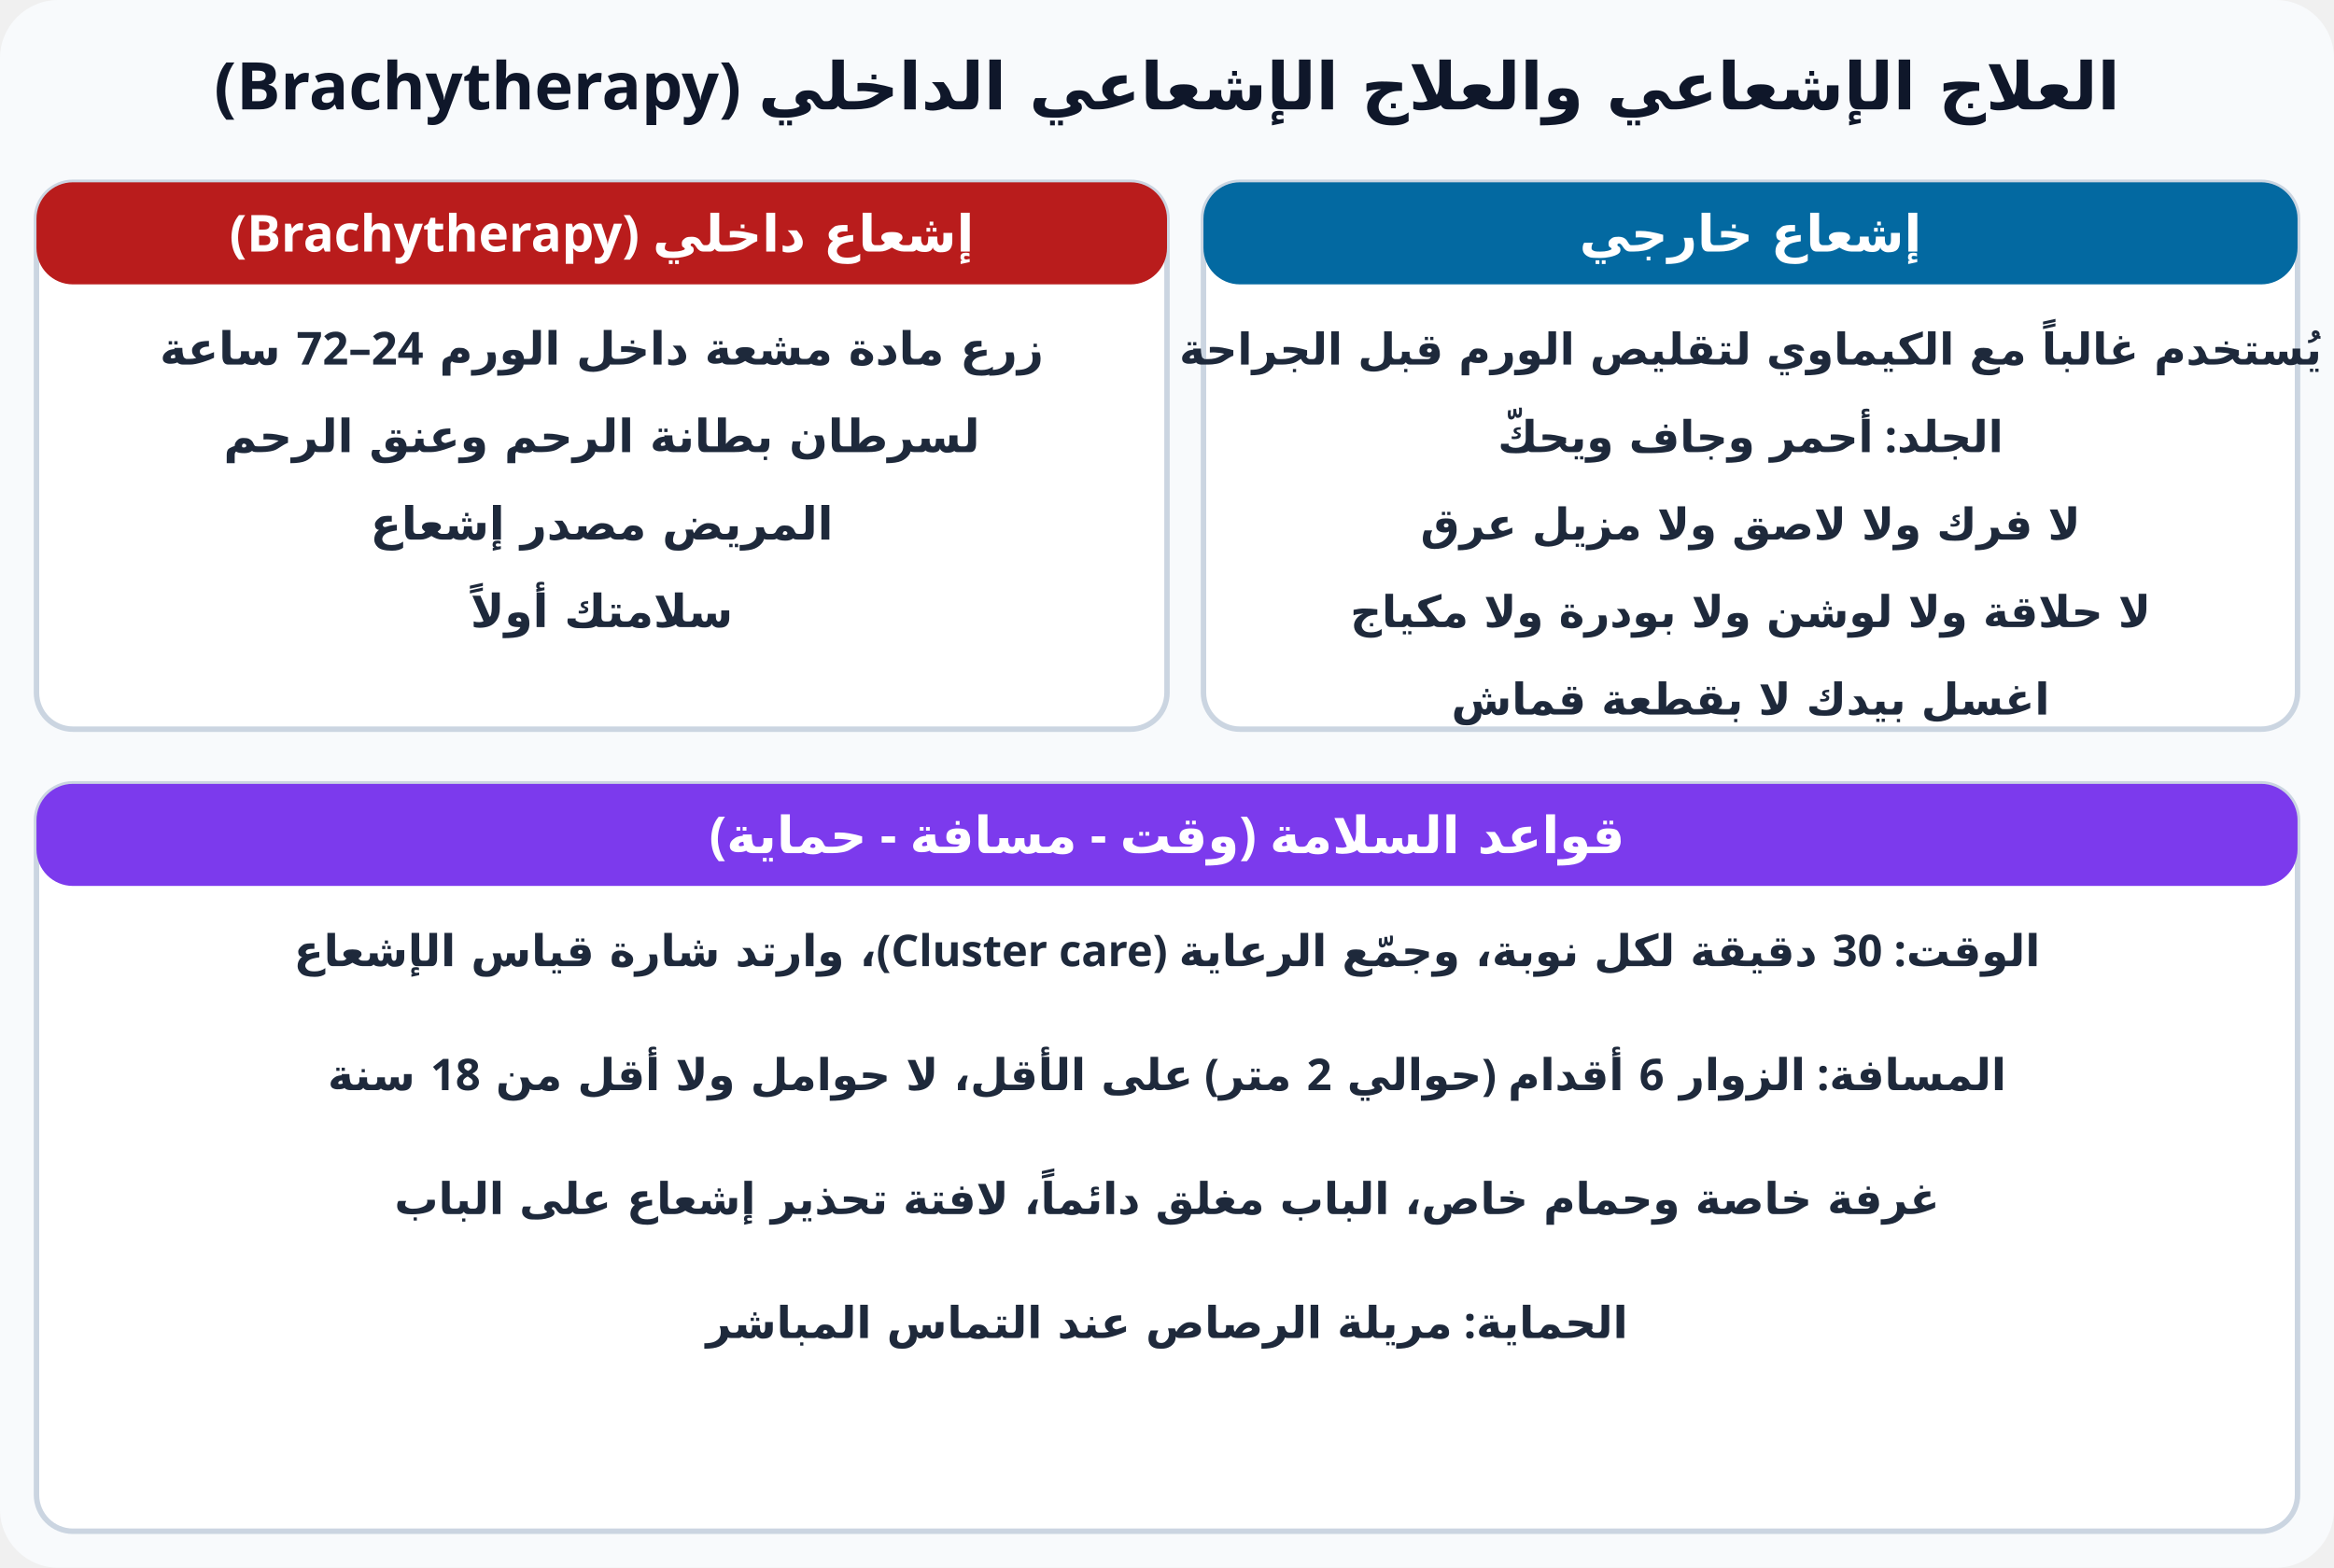
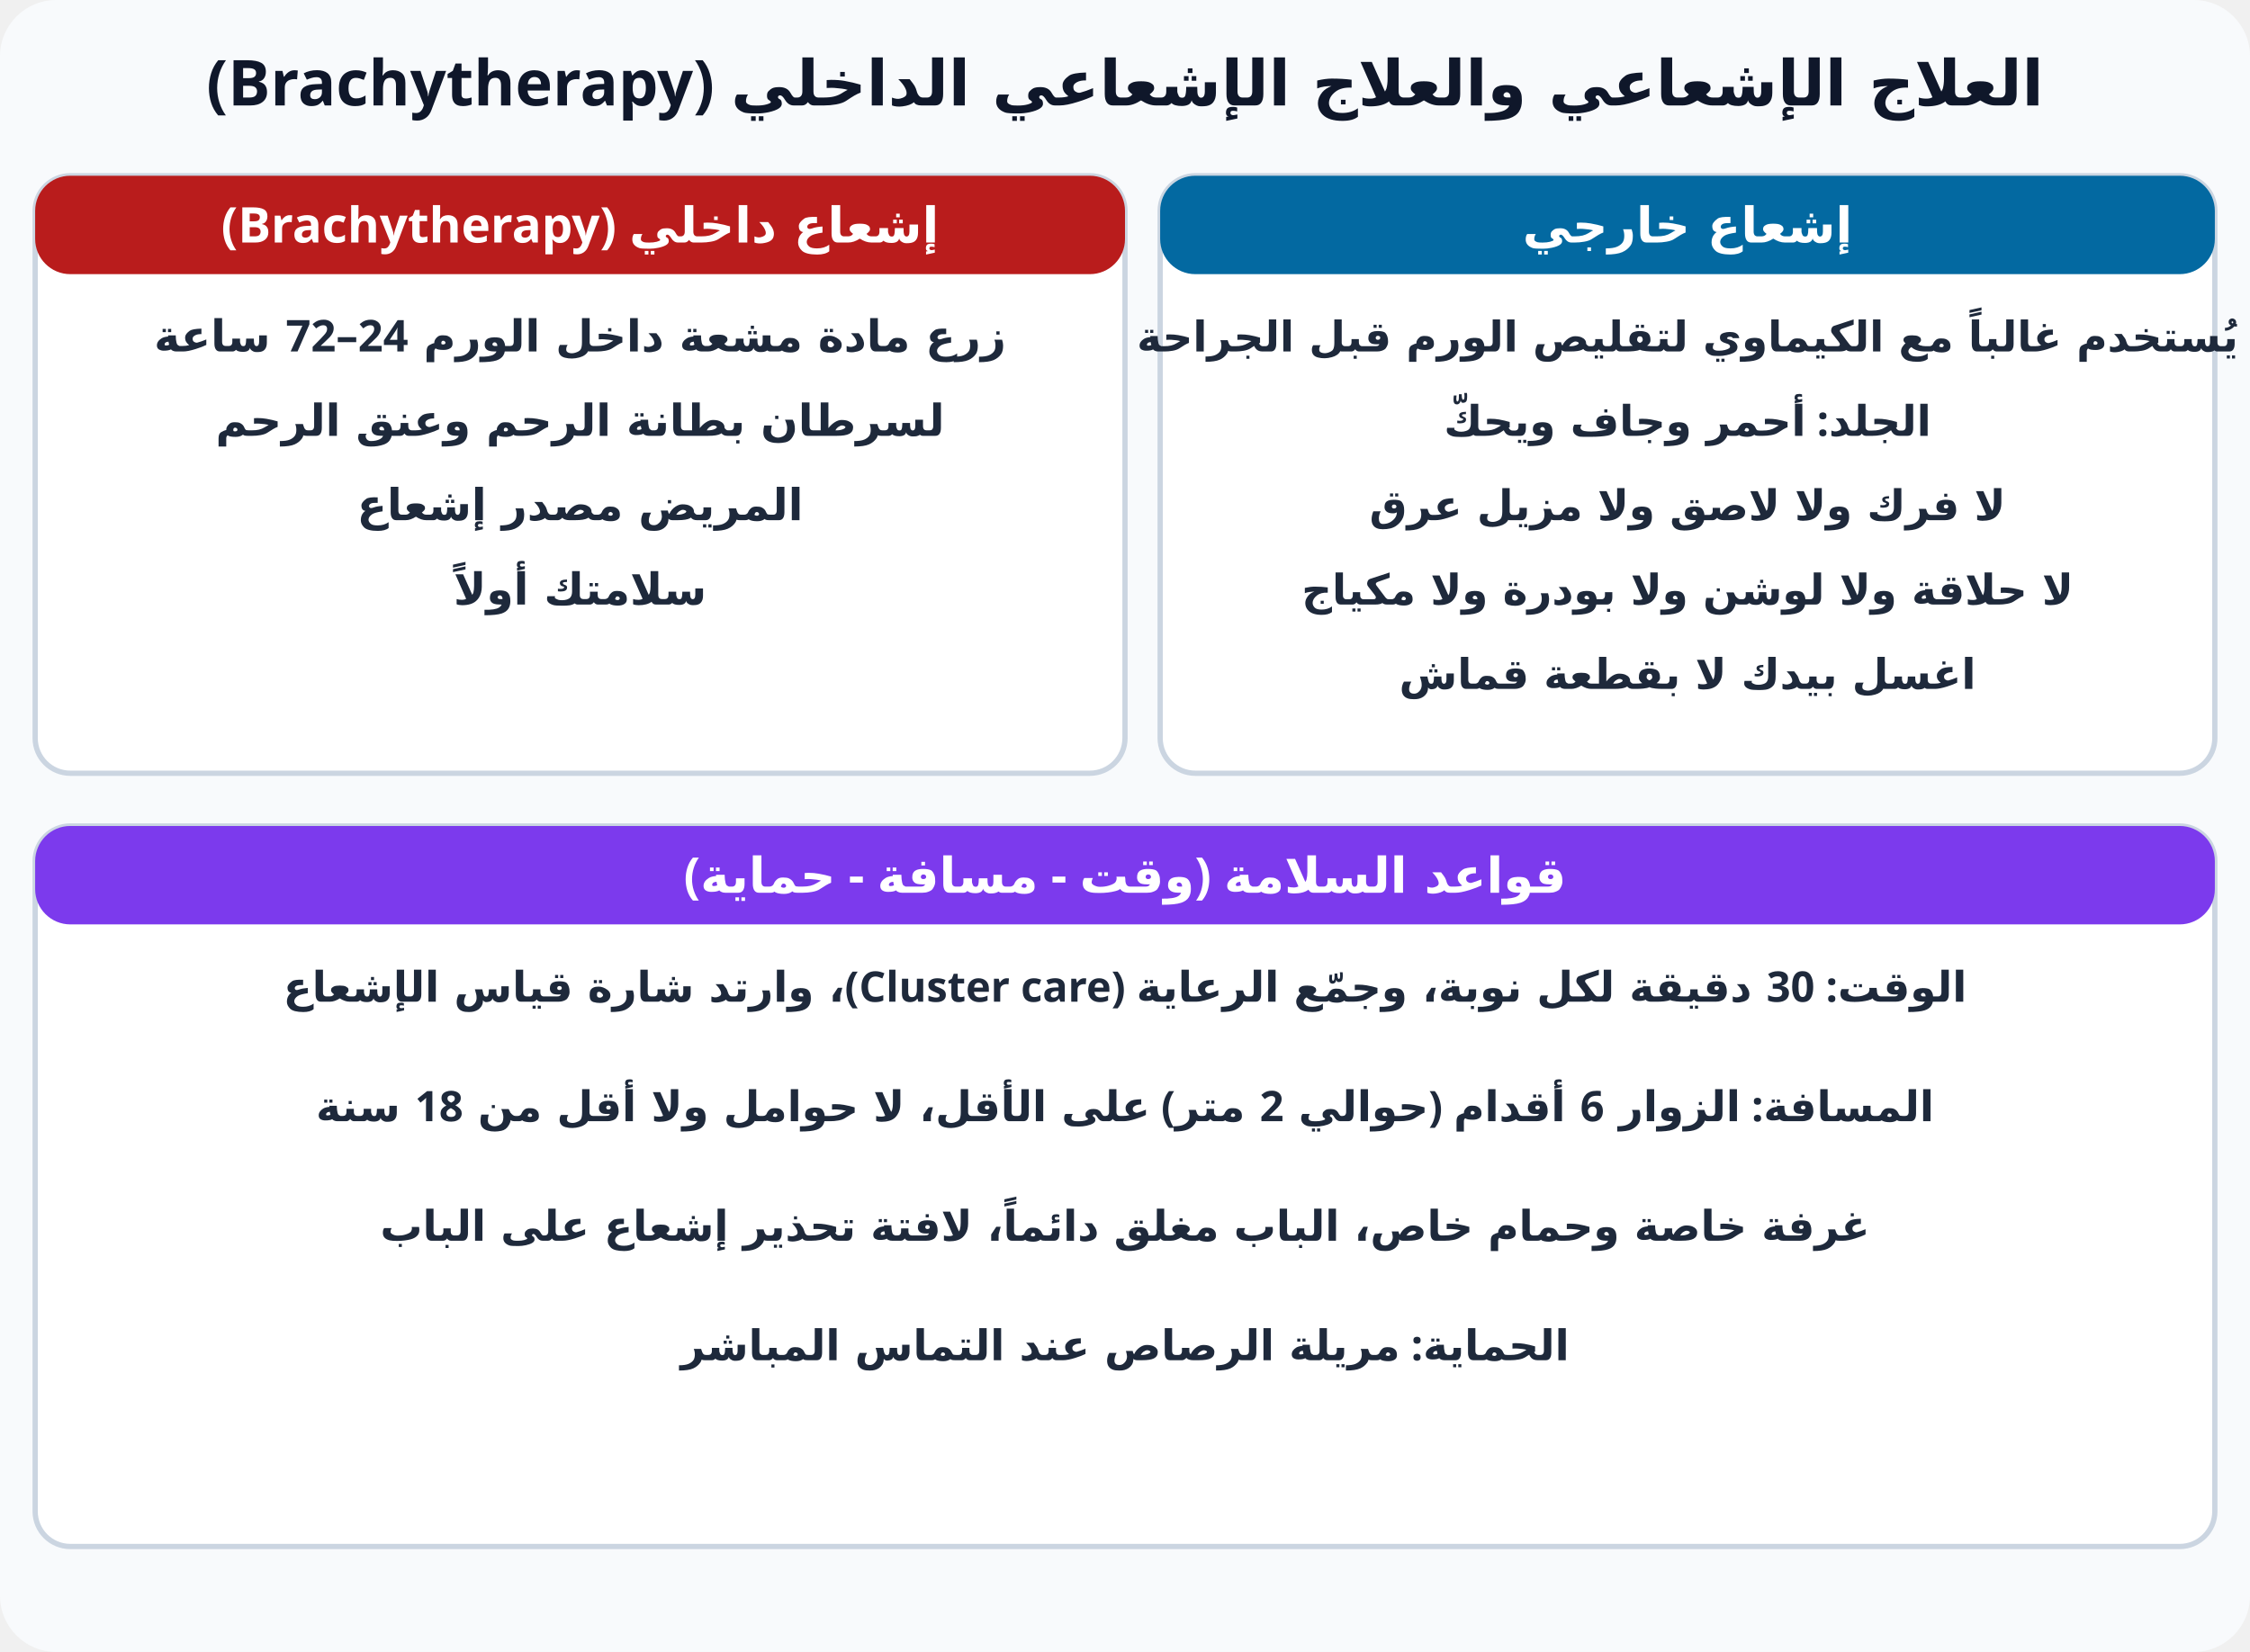
- <svg xmlns="http://www.w3.org/2000/svg" viewBox="0 0 640 430" font-family="Cairo, Tahoma, sans-serif" direction="rtl">
+ <svg xmlns="http://www.w3.org/2000/svg" viewBox="0 0 640 470" font-family="Cairo, Tahoma, sans-serif" direction="rtl">
  <defs>
    <marker id="ar" markerWidth="8" markerHeight="8" refX="6" refY="4" orient="auto">
      <path d="M0,0 L8,4 L0,8 z" fill="#64748b" />
    </marker>
  </defs>
-   <rect width="640" height="430" rx="16" fill="#f8fafc" />
+   <rect width="640" height="470" rx="16" fill="#f8fafc" />
  <text x="320.0" y="30" text-anchor="middle" font-size="18" font-weight="800" fill="#0f172a">العلاج الإشعاعي والعلاج الإشعاعي الداخلي (Brachytherapy)</text>
-   <rect x="330" y="50" width="300" height="150" rx="10" fill="#ffffff" stroke="#cbd5e1" stroke-width="1.5" />
+   <rect x="330" y="50" width="300" height="170" rx="10" fill="#ffffff" stroke="#cbd5e1" stroke-width="1.5" />
  <rect x="330" y="50" width="300" height="28" rx="10" fill="#0369a1" />
  <text x="480.0" y="69" text-anchor="middle" font-size="14" font-weight="800" fill="#ffffff">إشعاع خارجي</text>
  <text x="480.0" y="100" text-anchor="middle" font-size="12" font-weight="600" fill="#1e293b">يُستخدم غالباً مع الكيماوي لتقليص الورم قبل الجراحة</text>
  <text x="480.0" y="124" text-anchor="middle" font-size="12" font-weight="600" fill="#1e293b">الجلد: أحمر وجاف ويحكّ</text>
  <text x="480.0" y="148" text-anchor="middle" font-size="12" font-weight="600" fill="#1e293b">لا فرك ولا لاصق ولا مزيل عرق</text>
  <text x="480.0" y="172" text-anchor="middle" font-size="12" font-weight="600" fill="#1e293b">لا حلاقة ولا لوشن ولا بودرة ولا مكياج</text>
  <text x="480.0" y="196" text-anchor="middle" font-size="12" font-weight="600" fill="#1e293b">اغسل بيدك لا بقطعة قماش</text>
-   <rect x="10" y="50" width="310" height="150" rx="10" fill="#ffffff" stroke="#cbd5e1" stroke-width="1.5" />
+   <rect x="10" y="50" width="310" height="170" rx="10" fill="#ffffff" stroke="#cbd5e1" stroke-width="1.5" />
  <rect x="10" y="50" width="310" height="28" rx="10" fill="#b91c1c" />
  <text x="165.0" y="69" text-anchor="middle" font-size="14" font-weight="800" fill="#ffffff">إشعاع داخلي (Brachytherapy)</text>
  <text x="165.0" y="100" text-anchor="middle" font-size="12.5" font-weight="600" fill="#1e293b">زرع مادة مشعة داخل الورم 24–72 ساعة</text>
  <text x="165.0" y="124" text-anchor="middle" font-size="12.5" font-weight="600" fill="#1e293b">لسرطان بطانة الرحم وعنق الرحم</text>
  <text x="165.0" y="148" text-anchor="middle" font-size="12.5" font-weight="600" fill="#1e293b">المريض مصدر إشعاع</text>
  <text x="165.0" y="172" text-anchor="middle" font-size="12.5" font-weight="600" fill="#1e293b">سلامتك أولاً</text>
-   <rect x="10" y="215" width="620" height="205" rx="10" fill="#ffffff" stroke="#cbd5e1" stroke-width="1.5" />
-   <rect x="10" y="215" width="620" height="28" rx="10" fill="#7c3aed" />
-   <text x="320.0" y="234" text-anchor="middle" font-size="14" font-weight="800" fill="#ffffff">قواعد السلامة (وقت - مسافة - حماية)</text>
-   <text x="320.0" y="265" text-anchor="middle" font-size="12" font-weight="600" fill="#1e293b">الوقت: 30 دقيقة لكل نوبة، وجمّع الرعاية (Cluster care)، وارتد شارة قياس الإشعاع</text>
-   <text x="320.0" y="299" text-anchor="middle" font-size="12" font-weight="600" fill="#1e293b">المسافة: الزوار 6 أقدام (حوالي 2 متر) على الأقل، لا حوامل ولا أقل من 18 سنة</text>
-   <text x="320.0" y="333" text-anchor="middle" font-size="12" font-weight="600" fill="#1e293b">غرفة خاصة وحمام خاص، الباب مغلق دائماً، لافتة تحذير إشعاع على الباب</text>
-   <text x="320.0" y="367" text-anchor="middle" font-size="12" font-weight="600" fill="#1e293b">الحماية: مريلة الرصاص عند التماس المباشر</text>
+   <rect x="10" y="235" width="620" height="205" rx="10" fill="#ffffff" stroke="#cbd5e1" stroke-width="1.5" />
+   <rect x="10" y="235" width="620" height="28" rx="10" fill="#7c3aed" />
+   <text x="320.0" y="254" text-anchor="middle" font-size="14" font-weight="800" fill="#ffffff">قواعد السلامة (وقت - مسافة - حماية)</text>
+   <text x="320.0" y="285" text-anchor="middle" font-size="12" font-weight="600" fill="#1e293b">الوقت: 30 دقيقة لكل نوبة، وجمّع الرعاية (Cluster care)، وارتد شارة قياس الإشعاع</text>
+   <text x="320.0" y="319" text-anchor="middle" font-size="12" font-weight="600" fill="#1e293b">المسافة: الزوار 6 أقدام (حوالي 2 متر) على الأقل، لا حوامل ولا أقل من 18 سنة</text>
+   <text x="320.0" y="353" text-anchor="middle" font-size="12" font-weight="600" fill="#1e293b">غرفة خاصة وحمام خاص، الباب مغلق دائماً، لافتة تحذير إشعاع على الباب</text>
+   <text x="320.0" y="387" text-anchor="middle" font-size="12" font-weight="600" fill="#1e293b">الحماية: مريلة الرصاص عند التماس المباشر</text>
</svg>
